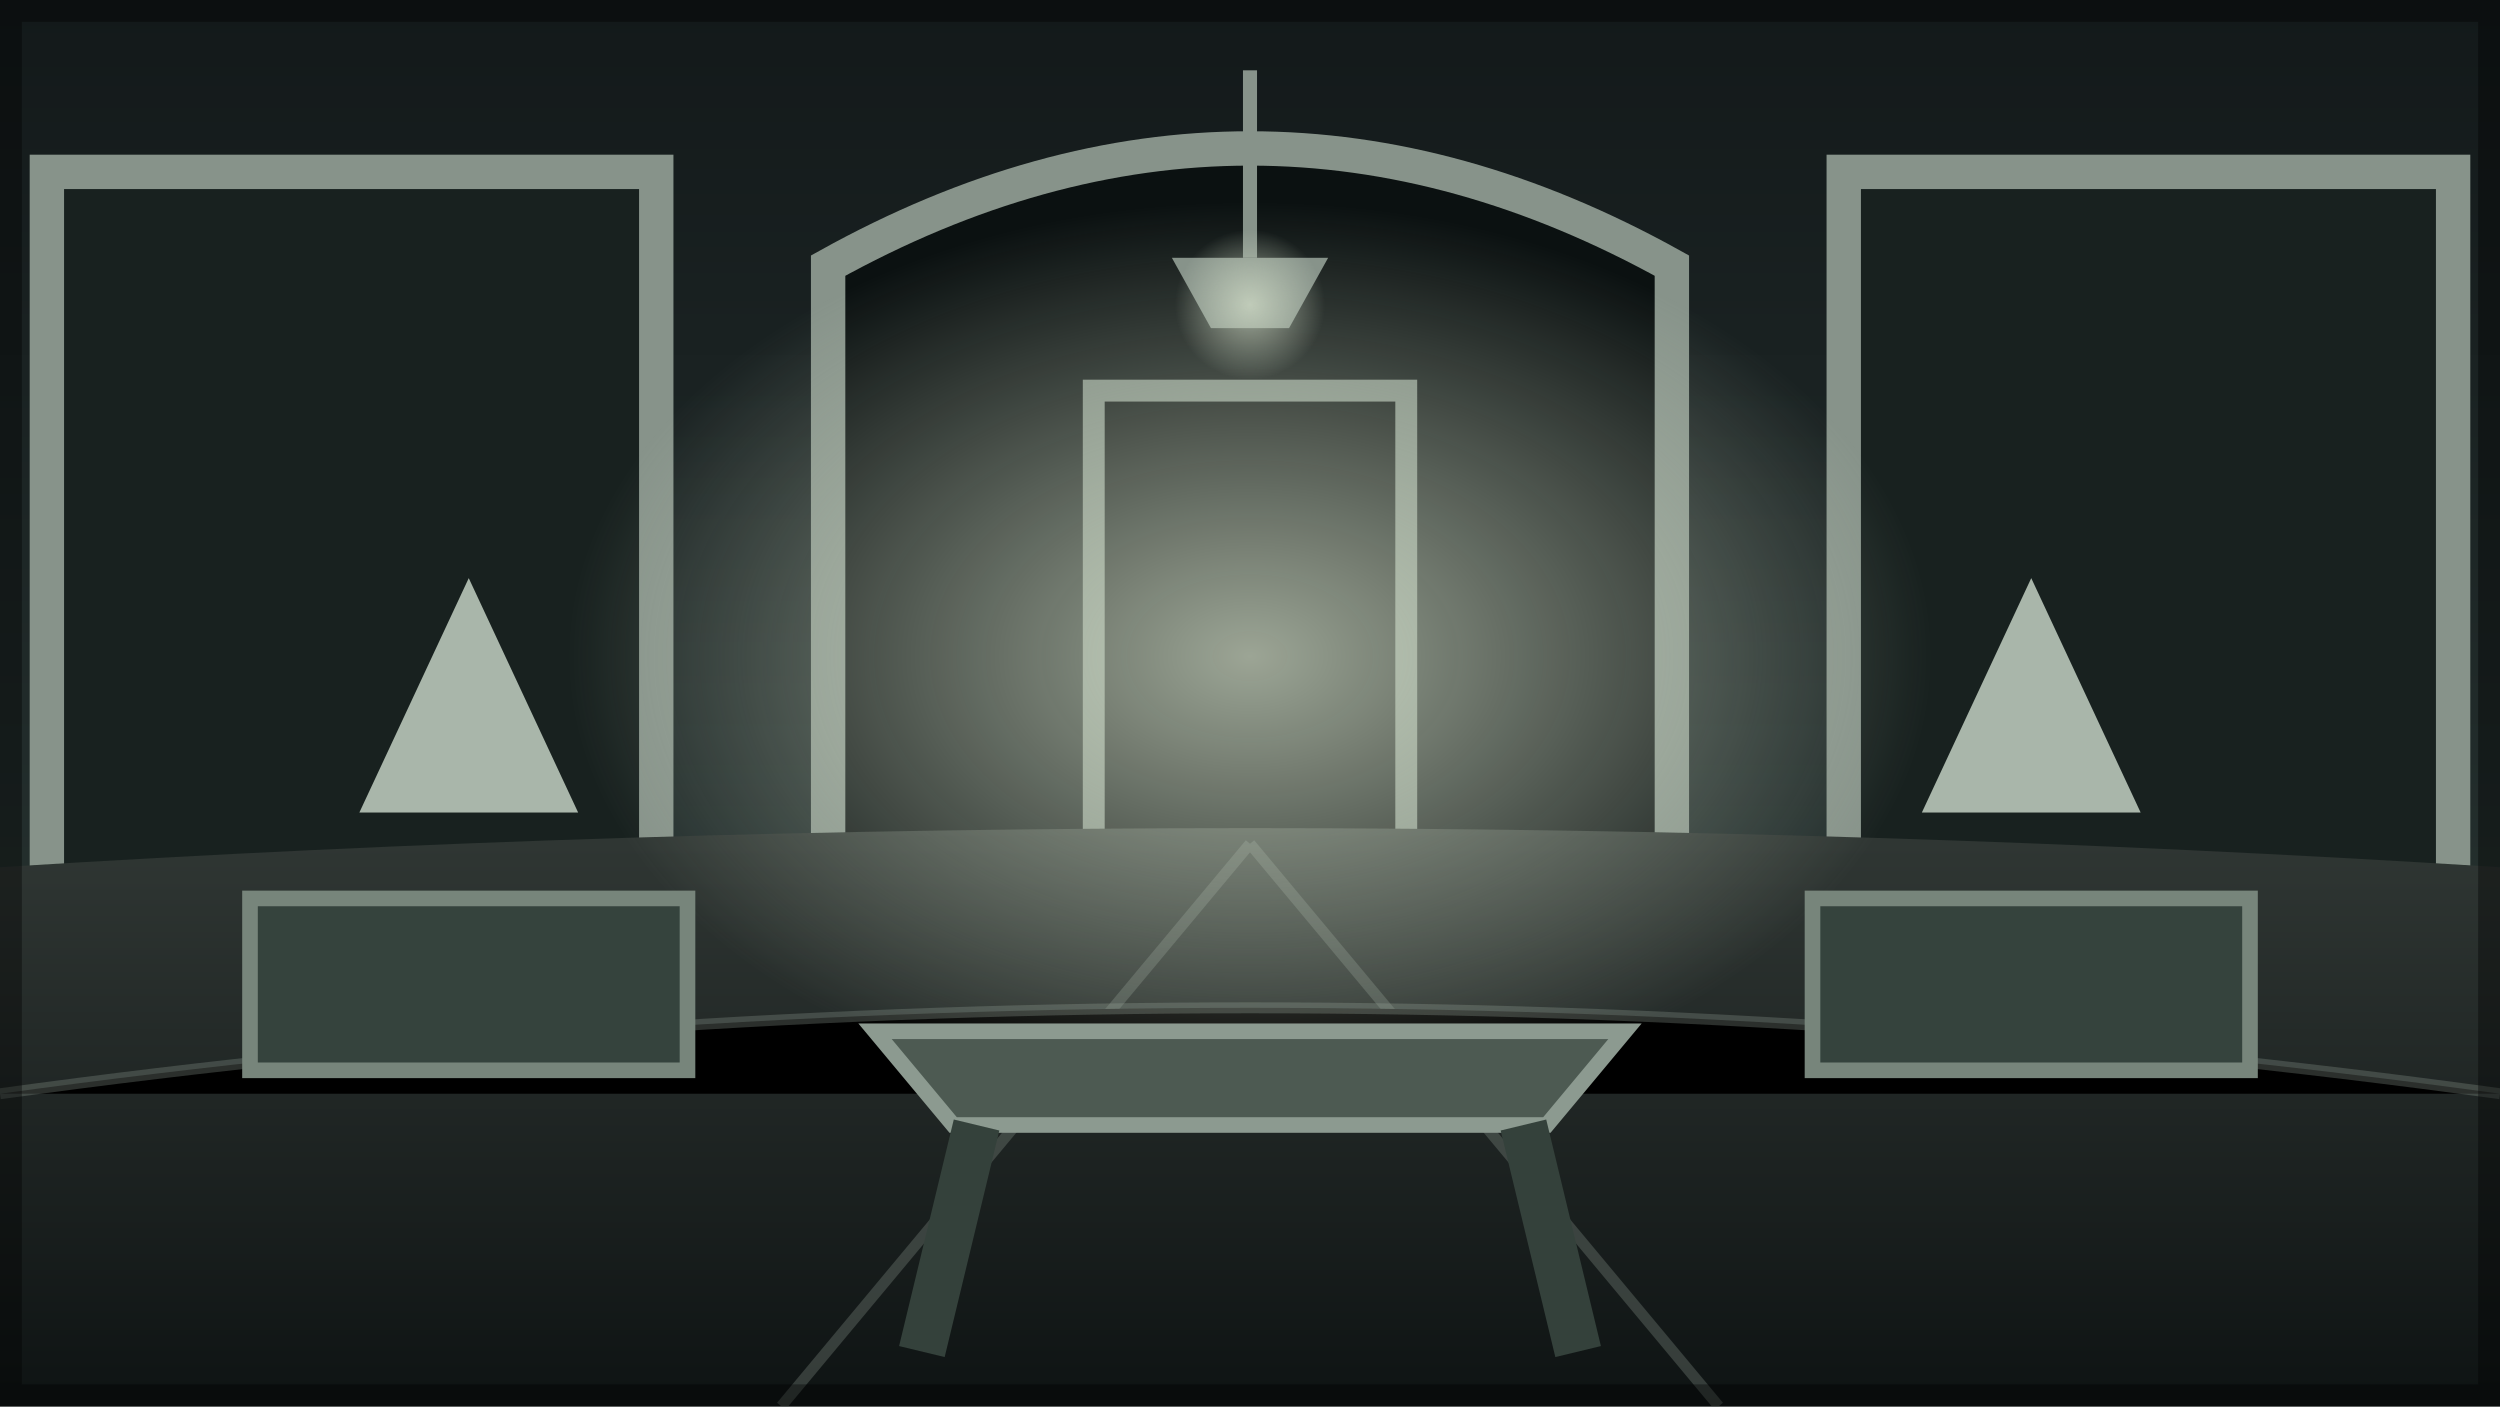
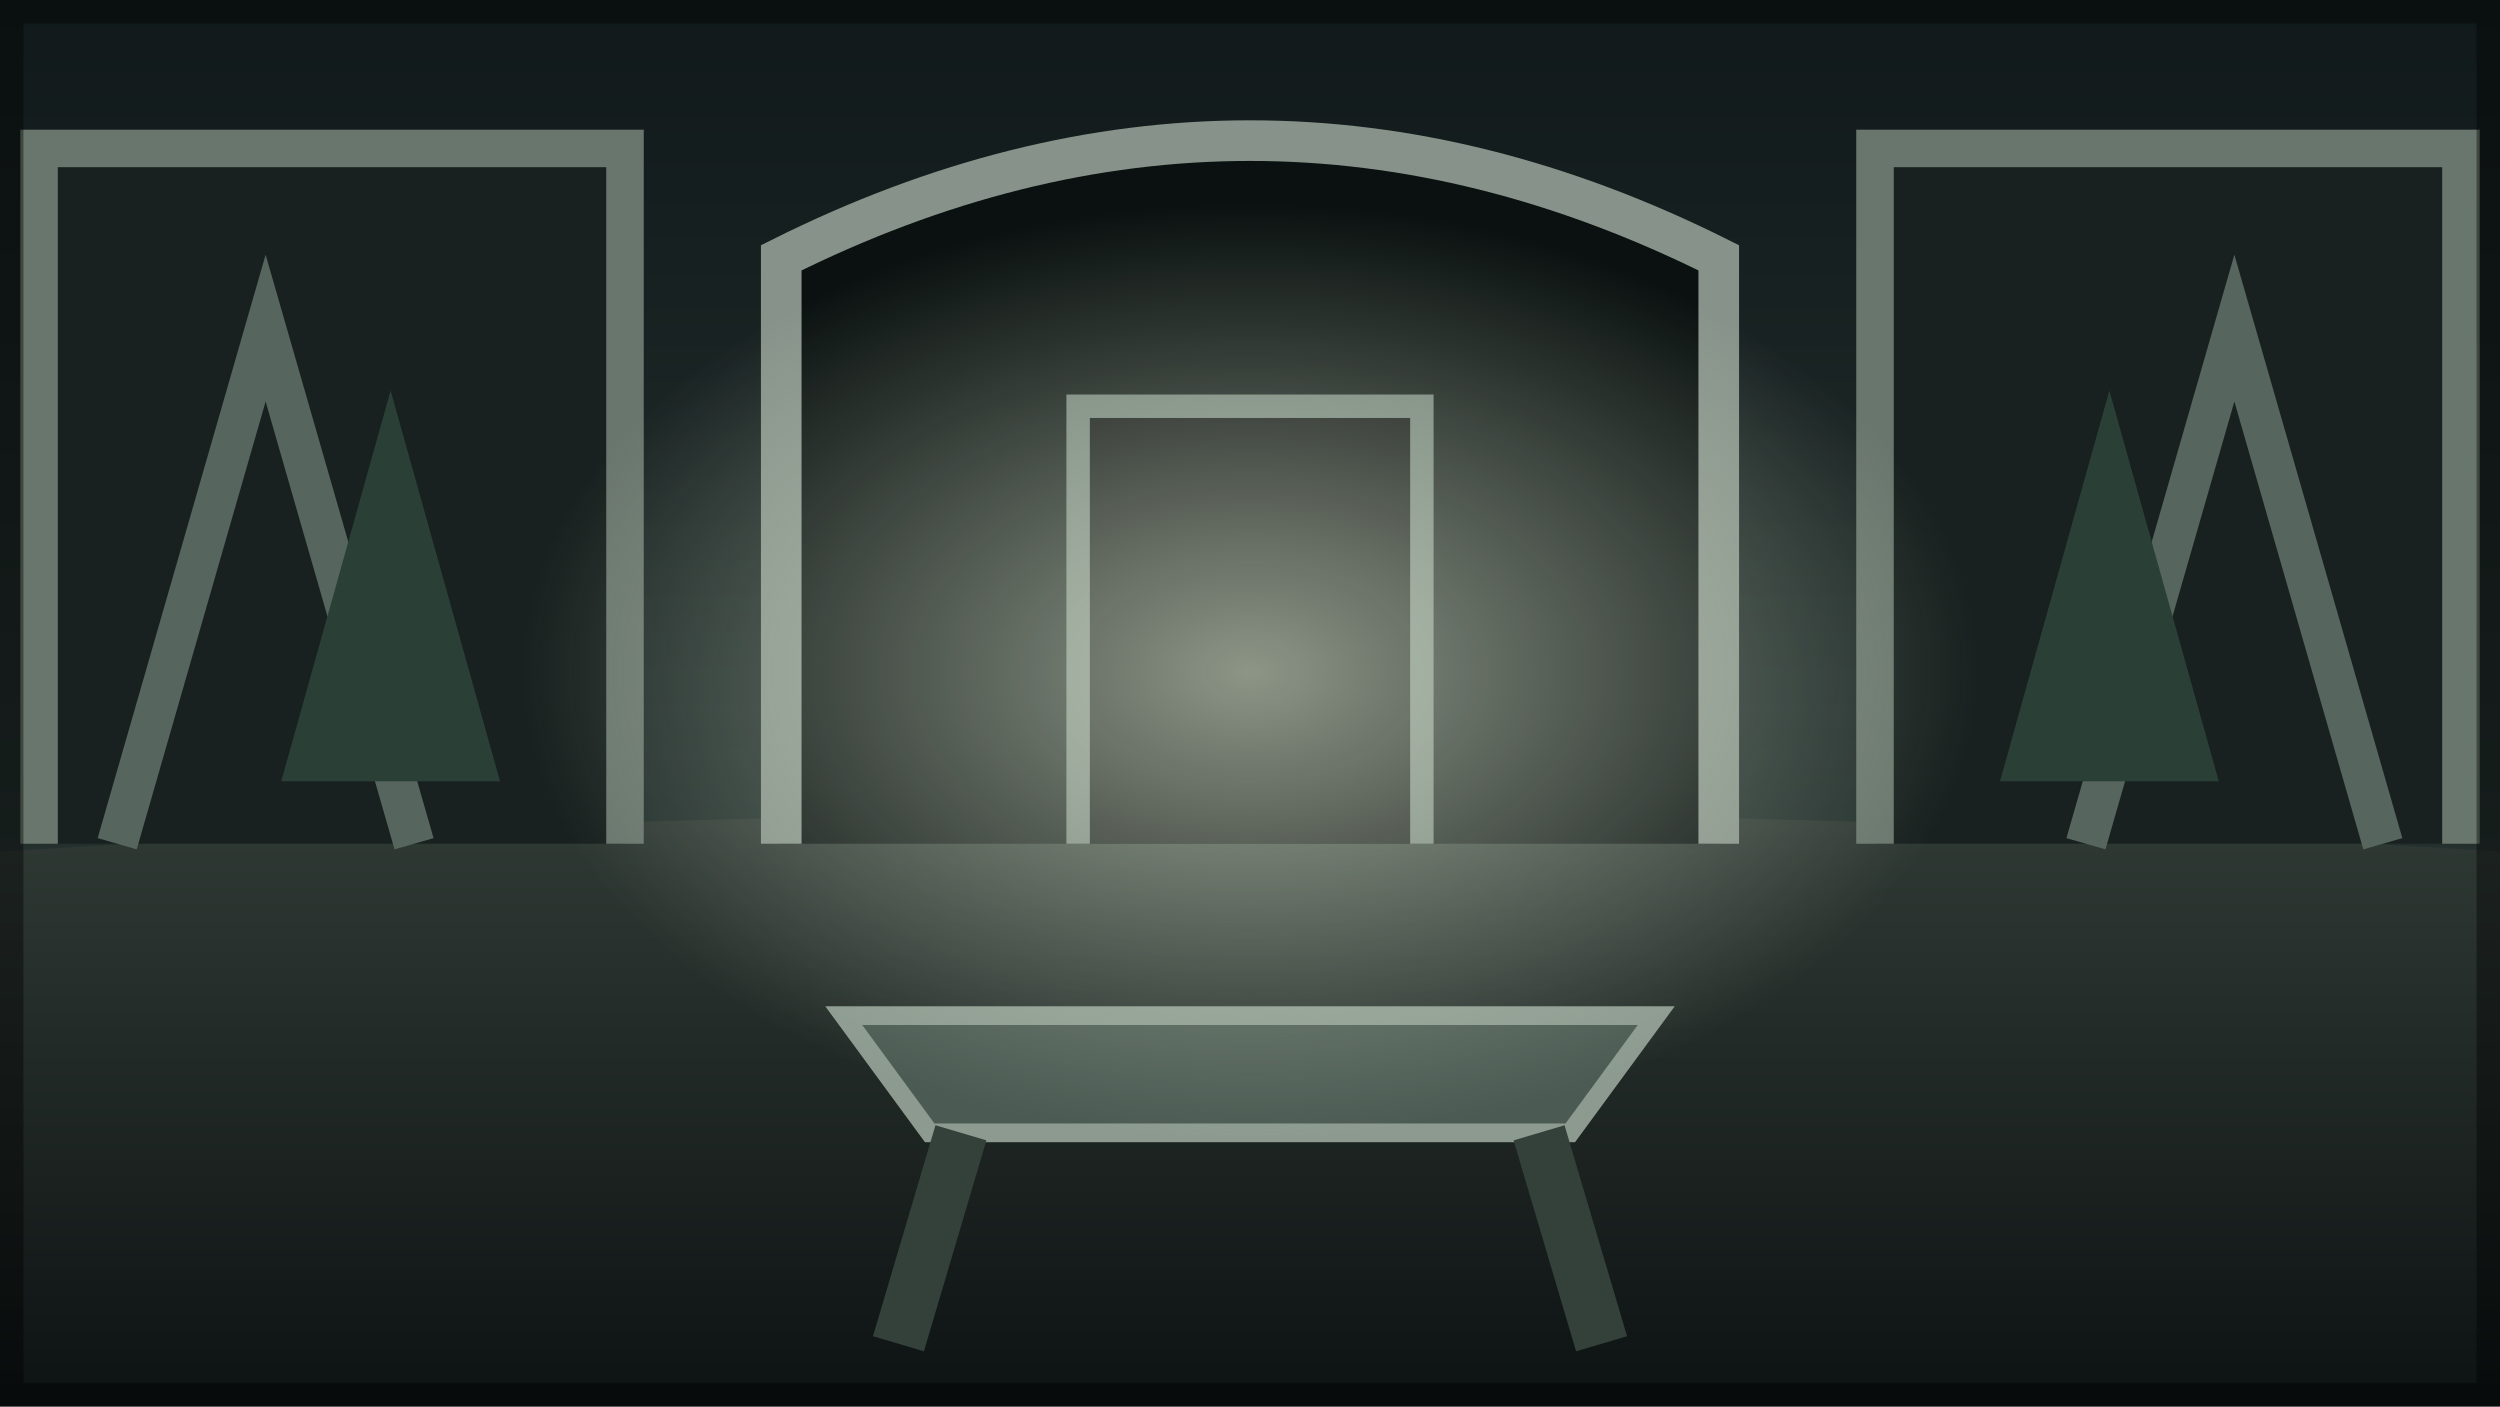
<svg xmlns="http://www.w3.org/2000/svg" width="1600" height="900" viewBox="0 0 1600 900">
  <defs>
    <linearGradient id="w" x2="0" y2="1">
-       <stop stop-color="#13191a" />
-       <stop offset="1" stop-color="#2d3b38" />
+       <stop stop-color="#11191a" />
+       <stop offset="1" stop-color="#30403b" />
    </linearGradient>
    <linearGradient id="f" x2="0" y2="1">
-       <stop stop-color="#303734" />
-       <stop offset="1" stop-color="#0e1313" />
+       <stop stop-color="#303a35" />
+       <stop offset="1" stop-color="#0d1212" />
    </linearGradient>
    <radialGradient id="g">
-       <stop stop-color="#d6e1cb" stop-opacity=".72" />
+       <stop stop-color="#d6e1cb" stop-opacity=".65" />
      <stop offset="1" stop-color="#d6e1cb" stop-opacity="0" />
    </radialGradient>
  </defs>
  <rect width="1600" height="900" fill="url(#w)" />
-   <path d="M30 555V110H420V555" fill="#18211f" stroke="#87938a" stroke-width="22" />
-   <path d="M1180 555V110H1570V555" fill="#18211f" stroke="#87938a" stroke-width="22" />
-   <path d="M530 555V170Q800 20 1070 170V555" fill="#0b1111" stroke="#87938a" stroke-width="22" />
-   <path d="M700 555V250H900V555" fill="#060b0b" stroke="#7d8980" stroke-width="14" />
-   <path d="M0 555Q800 505 1600 555V900H0Z" fill="url(#f)" />
-   <g stroke="#87938a" stroke-opacity=".32" stroke-width="7">
-     <path d="M800 540L500 900M800 540L1100 900" />
-     <path d="M0 700Q800 590 1600 700" />
+   <path d="M0 545Q800 495 1600 545V900H0Z" fill="url(#f)" />
+   <path d="M25 540V95H400V540M1200 540V95H1575V540" fill="#18211f" stroke="#69766d" stroke-width="24" />
+   <path d="M500 540V165Q800 15 1100 165V540" fill="#0a1110" stroke="#87938a" stroke-width="26" />
+   <path d="M690 540V260H910V540" fill="#050909" stroke="#718078" stroke-width="15" />
+   <path d="M75 540L170 210L265 540M1335 540L1430 210L1525 540" fill="none" stroke="#56655d" stroke-width="26" />
+   <g fill="#2a4037">
+     <path d="M180 500L250 250L320 500Z" />
+     <path d="M1280 500L1350 250L1420 500Z" />
  </g>
-   <ellipse cx="800" cy="420" rx="440" ry="290" fill="url(#g)" />
-   <path d="M800 45V165" stroke="#87938a" stroke-width="9" />
-   <path d="M750 165H850L825 210H775Z" fill="#87938a" />
-   <circle cx="800" cy="195" r="48" fill="url(#g)" />
-   <path d="M560 660H1040L990 720H610Z" fill="#4d5a52" stroke="#8c9a90" stroke-width="10" />
-   <path d="M625 720L590 865M975 720L1010 865" stroke="#34413b" stroke-width="30" />
-   <path d="M160 575H440V685H160ZM1160 575H1440V685H1160Z" fill="#35433d" stroke="#77857b" stroke-width="10" />
-   <g fill="#a9b6aa">
-     <path d="M230 520L300 370L370 520Z" />
-     <path d="M1230 520L1300 370L1370 520Z" />
-   </g>
-   <rect width="1600" height="900" fill="none" stroke="#000" stroke-opacity=".38" stroke-width="28" />
+   <path d="M540 650H1060L1005 725H595Z" fill="#4b5a52" stroke="#8c9a90" stroke-width="12" />
+   <path d="M615 725L575 860M985 725L1025 860" stroke="#34413b" stroke-width="34" />
+   <ellipse cx="800" cy="430" rx="470" ry="300" fill="url(#g)" />
+   <rect width="1600" height="900" fill="none" stroke="#000" stroke-opacity=".4" stroke-width="30" />
</svg>
